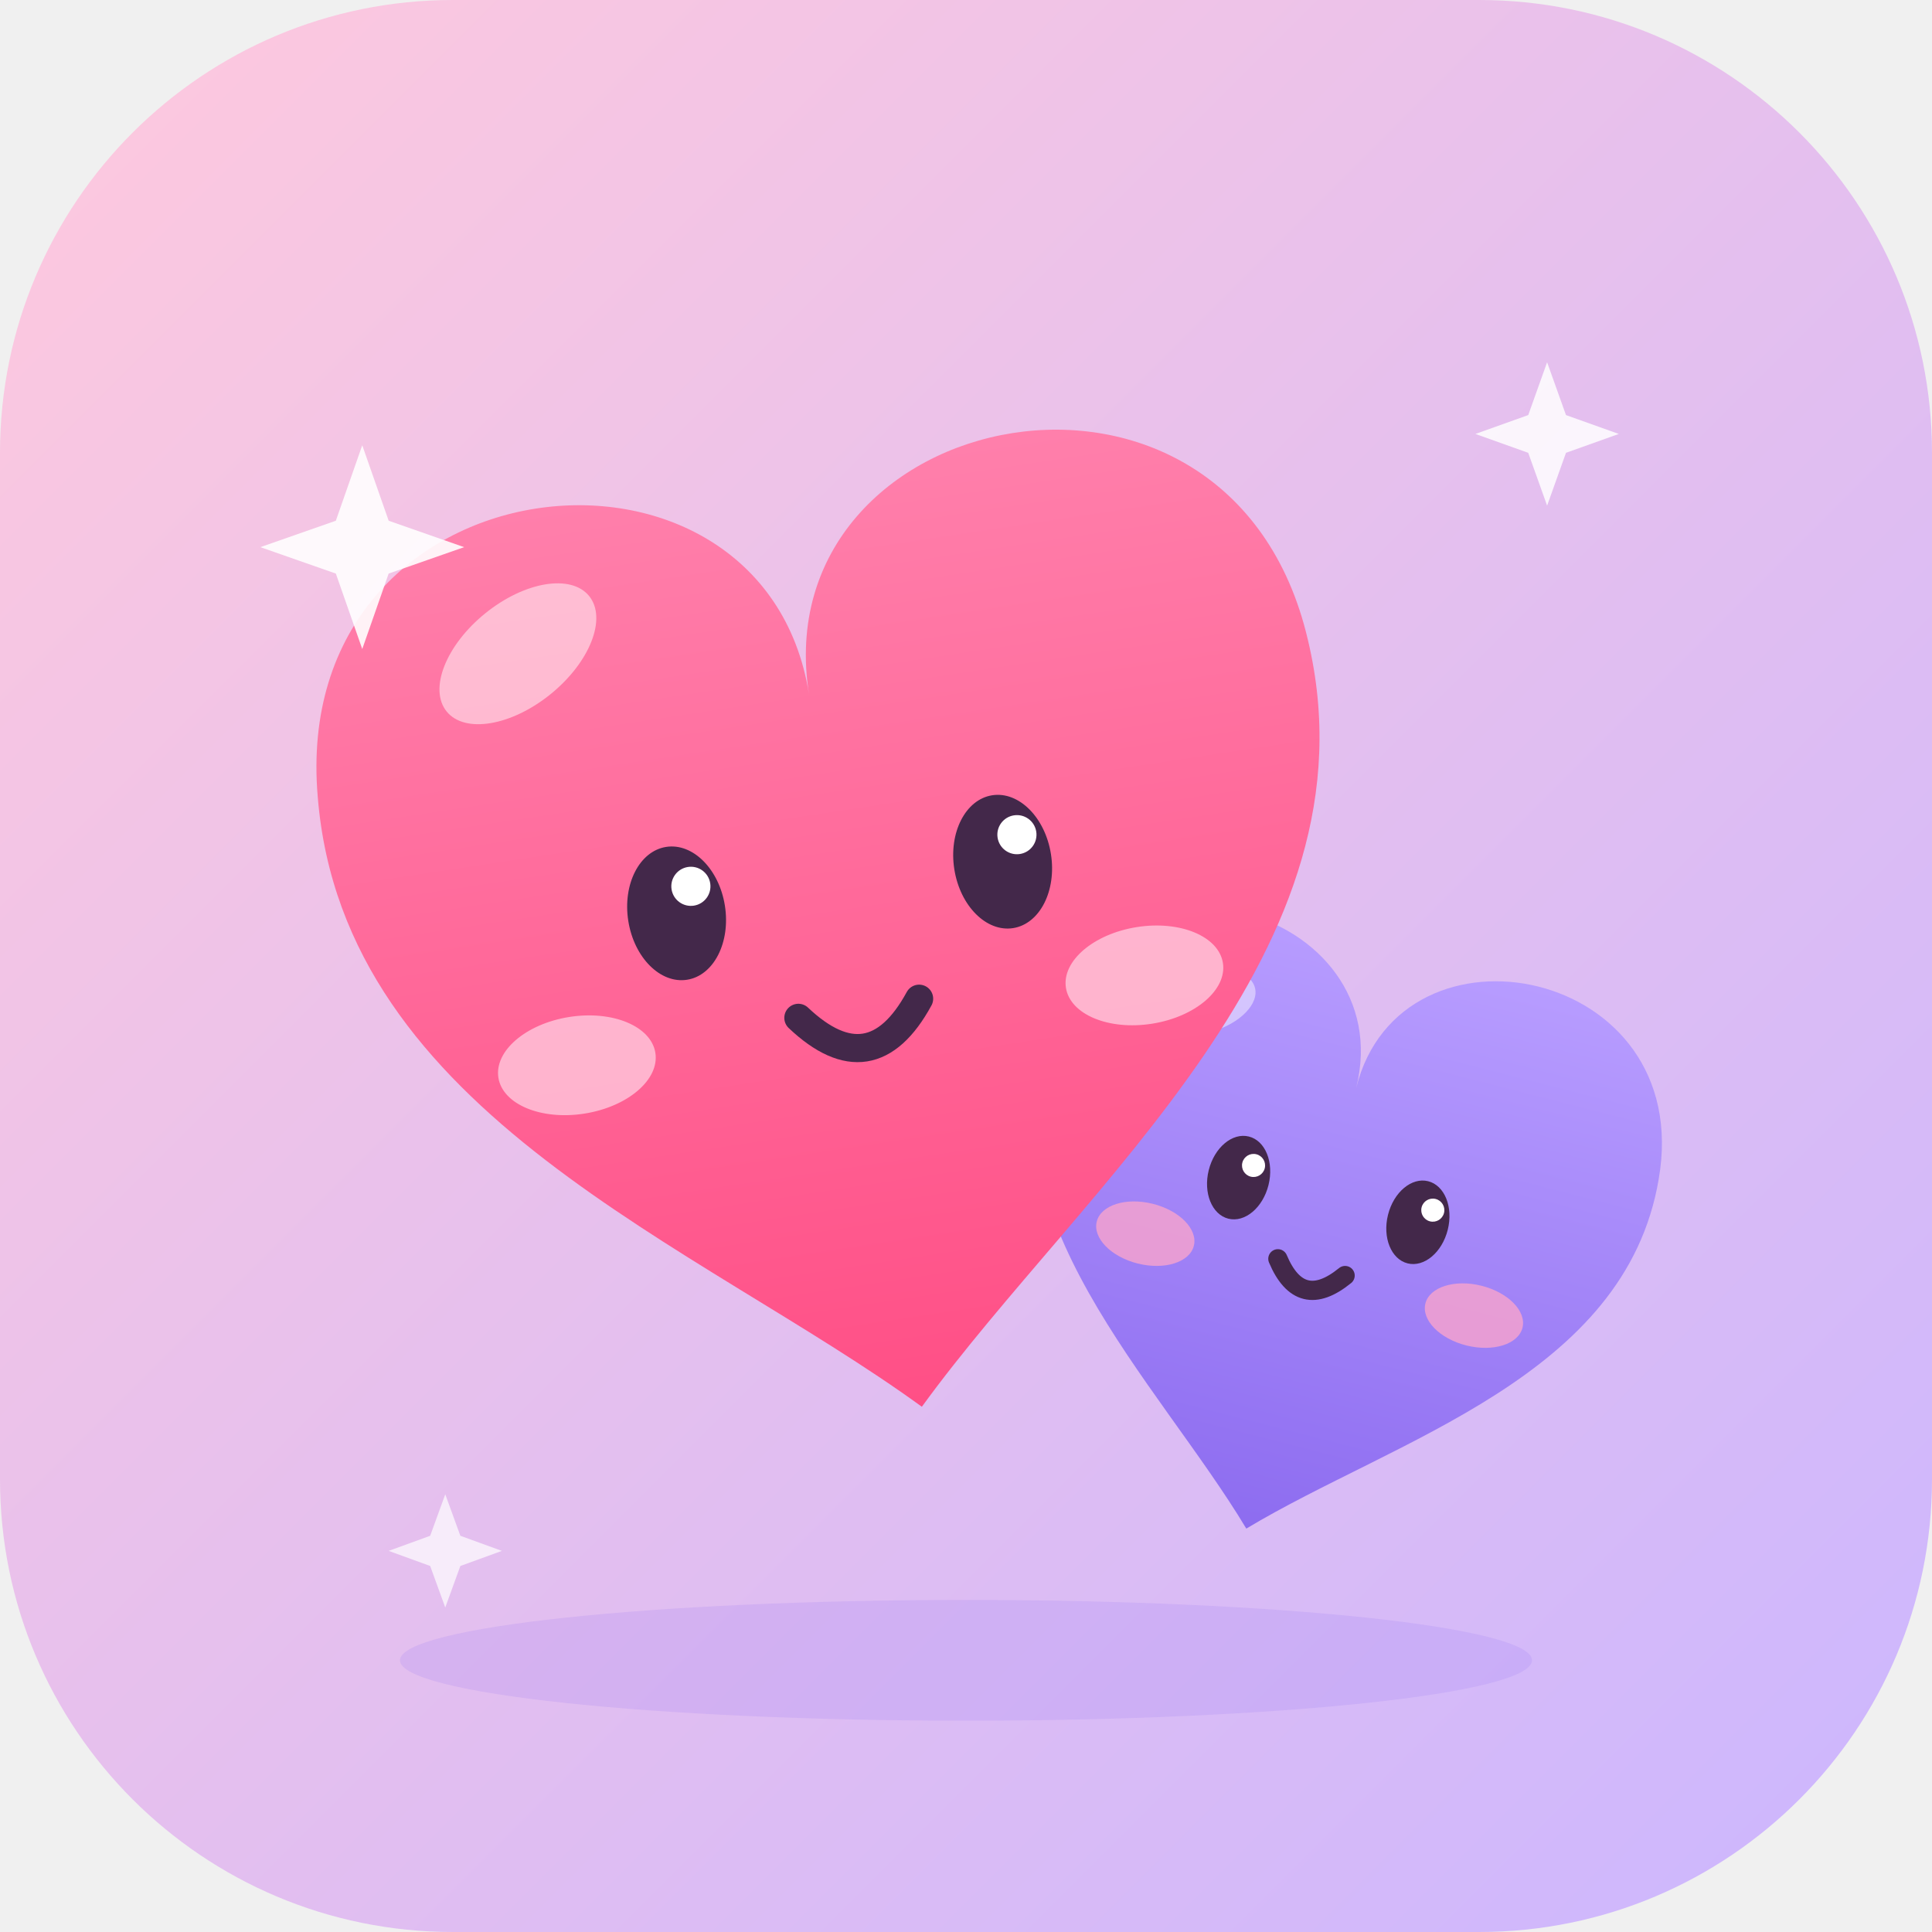
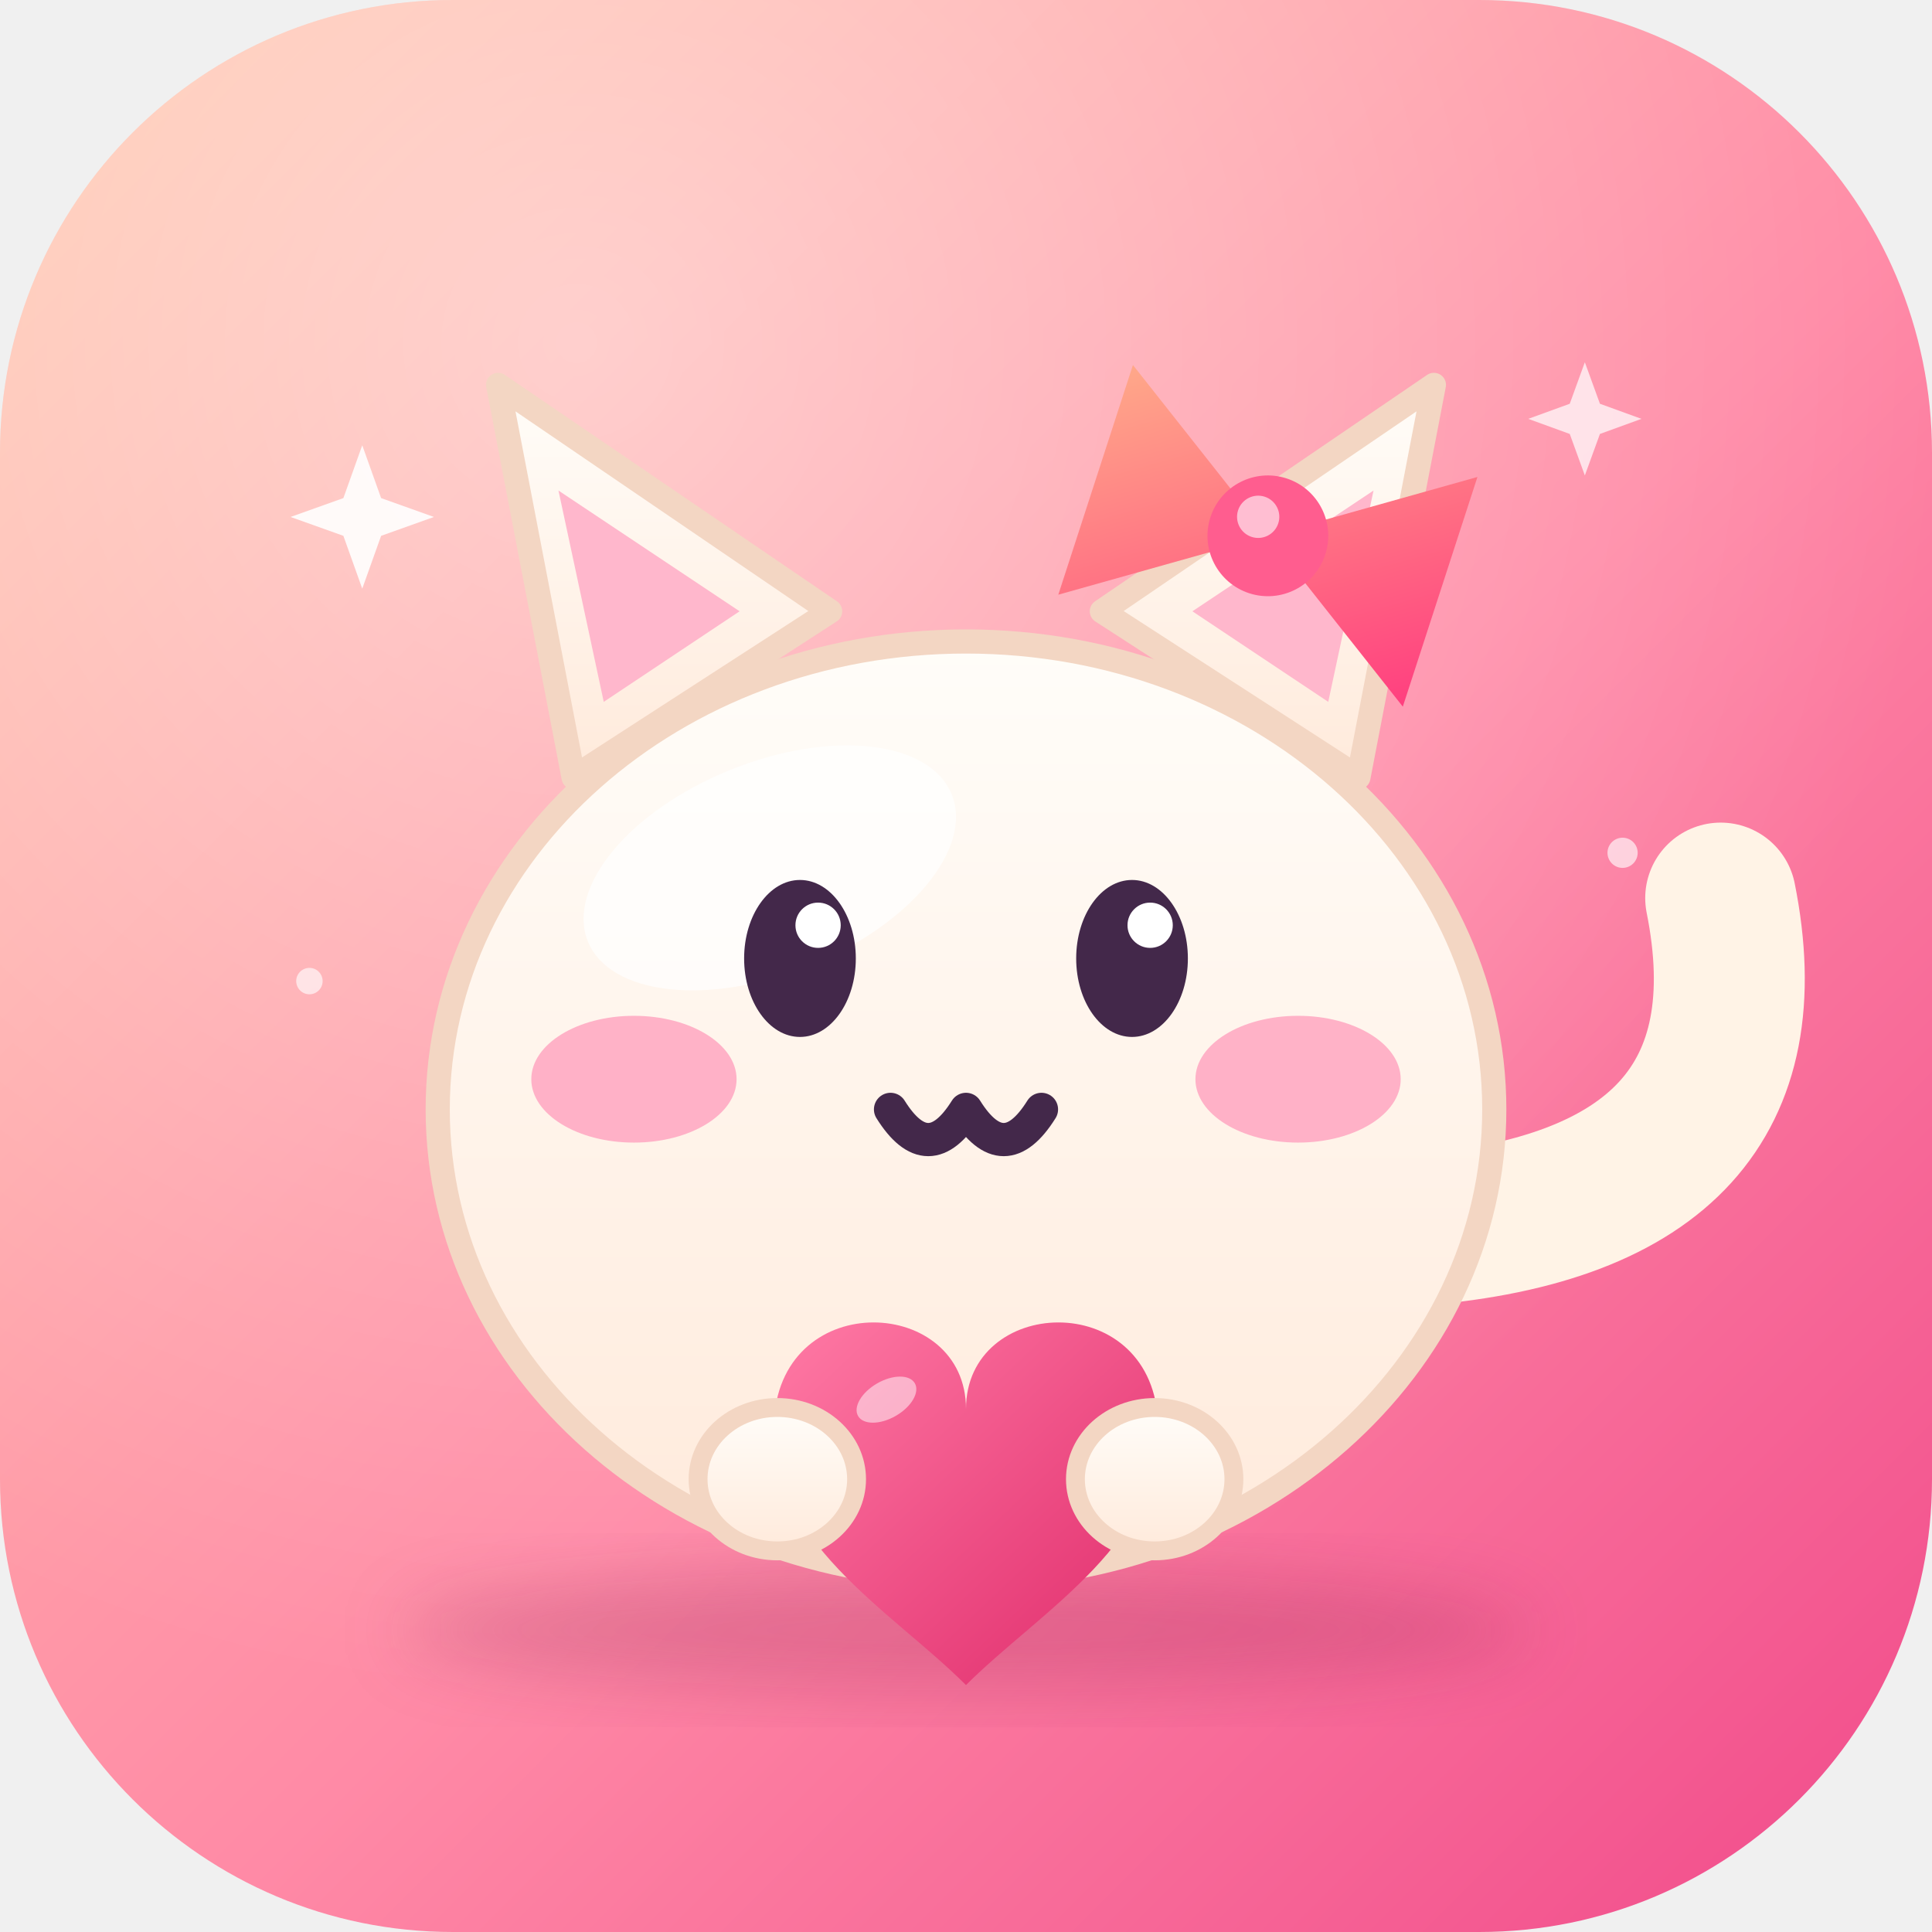
<svg xmlns="http://www.w3.org/2000/svg" viewBox="0 0 512 512">
  <defs>
    <linearGradient id="bg" x1="0" y1="0" x2="1" y2="1">
-       <stop offset="0" stop-color="#ffc9dd" />
-       <stop offset="1" stop-color="#cbb6ff" />
+       <stop offset="0" stop-color="#ffc7ab" />
+       <stop offset=".55" stop-color="#ff8aa6" />
+       <stop offset="1" stop-color="#f0498a" />
    </linearGradient>
-     <linearGradient id="pink" x1="0" y1="0" x2="0" y2="1">
-       <stop offset="0" stop-color="#ff7fab" />
-       <stop offset="1" stop-color="#ff4f86" />
+     <radialGradient id="light" cx="30%" cy="18%" r="70%">
+       <stop offset="0" stop-color="#fff" stop-opacity=".42" />
+       <stop offset="1" stop-color="#fff" stop-opacity="0" />
+     </radialGradient>
+     <linearGradient id="fur" x1="0" y1="0" x2="0" y2="1">
+       <stop offset="0" stop-color="#fffdf9" />
+       <stop offset="1" stop-color="#ffeadb" />
    </linearGradient>
-     <linearGradient id="lilac" x1="0" y1="0" x2="0" y2="1">
-       <stop offset="0" stop-color="#b79cff" />
-       <stop offset="1" stop-color="#8d6cf0" />
+     <linearGradient id="gRose" x1="0" y1="0" x2="1" y2="1">
+       <stop offset="0" stop-color="#ffa889" />
+       <stop offset="1" stop-color="#ff3f7f" />
    </linearGradient>
-     <path id="heart" d="M0 -30C0 -78 -78 -82 -82 -26C-86 26 -32 56 0 88C32 56 86 26 82 -26C78 -82 0 -78 0 -30Z" />
+     <linearGradient id="gHeart" x1="0" y1="0" x2="1" y2="1">
+       <stop offset="0" stop-color="#ff7aa5" />
+       <stop offset="1" stop-color="#e02b6b" />
+     </linearGradient>
+     <filter id="soft" x="-30%" y="-30%" width="160%" height="160%">
+       <feGaussianBlur stdDeviation="9" />
+     </filter>
  </defs>
  <rect width="512" height="512" rx="120" fill="url(#bg)" />
-   <ellipse cx="256" cy="440" rx="150" ry="16" fill="#8d6cf0" opacity=".16" />
-   <g transform="translate(352 318) rotate(14) scale(1.02)">
-     <use href="#heart" fill="url(#lilac)" />
-     <ellipse cx="-44" cy="-42" rx="14" ry="8" fill="#fff" opacity=".45" transform="rotate(-30 -44 -42)" />
-     <ellipse cx="-24" cy="0" rx="8" ry="11" fill="#43284a" />
-     <ellipse cx="24" cy="0" rx="8" ry="11" fill="#43284a" />
-     <circle cx="-21" cy="-4" r="3" fill="#fff" />
-     <circle cx="27" cy="-4" r="3" fill="#fff" />
-     <ellipse cx="-44" cy="20" rx="13" ry="8" fill="#ffa6c9" opacity=".75" />
-     <ellipse cx="44" cy="20" rx="13" ry="8" fill="#ffa6c9" opacity=".75" />
-     <path d="M-9 18Q0 30 9 18" fill="none" stroke="#43284a" stroke-width="5" stroke-linecap="round" />
+   <rect width="512" height="512" rx="120" fill="url(#light)" />
+   <ellipse cx="256" cy="432" rx="150" ry="16" fill="#8c1d4e" opacity=".22" filter="url(#soft)" />
+   <g transform="translate(256 262) scale(4)">
+     <path d="M30 16q24-2 20-22" fill="none" stroke="#fff3e6" stroke-width="10" stroke-linecap="round" />
+     <path d="M-26 -14L-31 -40-9 -25Z" fill="url(#fur)" stroke="#f3d6c3" stroke-width="1.6" stroke-linejoin="round" />
+     <path d="M26 -14L31 -40 9 -25Z" fill="url(#fur)" stroke="#f3d6c3" stroke-width="1.6" stroke-linejoin="round" />
+     <path d="M-24 -19L-27 -33-15 -25Z" fill="#ffb7cc" />
+     <path d="M24 -19L27 -33 15 -25Z" fill="#ffb7cc" />
+     <ellipse cx="0" cy="8" rx="35" ry="31" fill="url(#fur)" stroke="#f3d6c3" stroke-width="1.6" />
+     <ellipse cx="-13" cy="-8" rx="13" ry="7" fill="#fff" opacity=".7" transform="rotate(-22 -13 -8)" />
+     <ellipse cx="-11" cy="-2" rx="3.7" ry="5.2" fill="#43284a" />
+     <ellipse cx="11" cy="-2" rx="3.7" ry="5.2" fill="#43284a" />
+     <circle cx="-9.8" cy="-4.2" r="1.5" fill="#fff" />
+     <circle cx="12.2" cy="-4.2" r="1.5" fill="#fff" />
+     <ellipse cx="-22" cy="6" rx="6.8" ry="4.2" fill="#ffa6c1" opacity=".85" />
+     <ellipse cx="22" cy="6" rx="6.8" ry="4.2" fill="#ffa6c1" opacity=".85" />
+     <path d="M-5 8q2.5 4 5 0q2.5 4 5 0" fill="none" stroke="#43284a" stroke-width="2.2" stroke-linecap="round" stroke-linejoin="round" />
+     <g transform="translate(20 -30) rotate(18)">
+       <path d="M0 0L-12 -8V8ZM0 0L12 -8V8Z" fill="url(#gRose)" />
+       <circle r="4" fill="#ff5d8f" />
+       <circle cx="-1" cy="-1" r="1.4" fill="#fff" opacity=".6" />
+     </g>
  </g>
-   <g transform="translate(222 232) rotate(-9) scale(1.62)">
-     <use href="#heart" fill="url(#pink)" />
-     <ellipse cx="-46" cy="-44" rx="15" ry="8.5" fill="#fff" opacity=".5" transform="rotate(-30 -46 -44)" />
-     <ellipse cx="-27" cy="2" rx="8" ry="11" fill="#43284a" />
-     <ellipse cx="27" cy="2" rx="8" ry="11" fill="#43284a" />
-     <circle cx="-24" cy="-2" r="3.2" fill="#fff" />
-     <circle cx="30" cy="-2" r="3.2" fill="#fff" />
-     <ellipse cx="-47" cy="24" rx="13" ry="8" fill="#ffc2d8" opacity=".85" />
-     <ellipse cx="47" cy="24" rx="13" ry="8" fill="#ffc2d8" opacity=".85" />
-     <path d="M-10 22Q0 35 10 22" fill="none" stroke="#43284a" stroke-width="4.6" stroke-linecap="round" />
+   <g transform="translate(256 392) scale(.62)">
+     <path d="M0 -30C0 -78 -78 -82 -82 -26C-86 26 -32 56 0 88C32 56 86 26 82 -26C78 -82 0 -78 0 -30Z" fill="url(#gHeart)" />
+     <ellipse cx="-34" cy="-34" rx="14" ry="8" fill="#fff" opacity=".5" transform="rotate(-30 -34 -34)" />
  </g>
-   <path d="M96 118l7 20 20 7-20 7-7 20-7-20-20-7 20-7Z" fill="#fff" opacity=".9" />
-   <path d="M410 96l5 14 14 5-14 5-5 14-5-14-14-5 14-5Z" fill="#fff" opacity=".85" />
-   <path d="M118 396l4 11 11 4-11 4-4 11-4-11-11-4 11-4Z" fill="#fff" opacity=".7" />
+   <ellipse cx="206" cy="392" rx="21" ry="19" fill="url(#fur)" stroke="#f3d6c3" stroke-width="5" />
+   <ellipse cx="306" cy="392" rx="21" ry="19" fill="url(#fur)" stroke="#f3d6c3" stroke-width="5" />
+   <g fill="#fff" opacity=".9">
+     <path d="M96 118l5 14 14 5-14 5-5 14-5-14-14-5 14-5Z" />
+     <path d="M420 96l4 11 11 4-11 4-4 11-4-11-11-4 11-4Z" opacity=".8" />
+     <circle cx="430" cy="226" r="4" opacity=".7" />
+     <circle cx="82" cy="260" r="3.5" opacity=".7" />
+   </g>
</svg>
